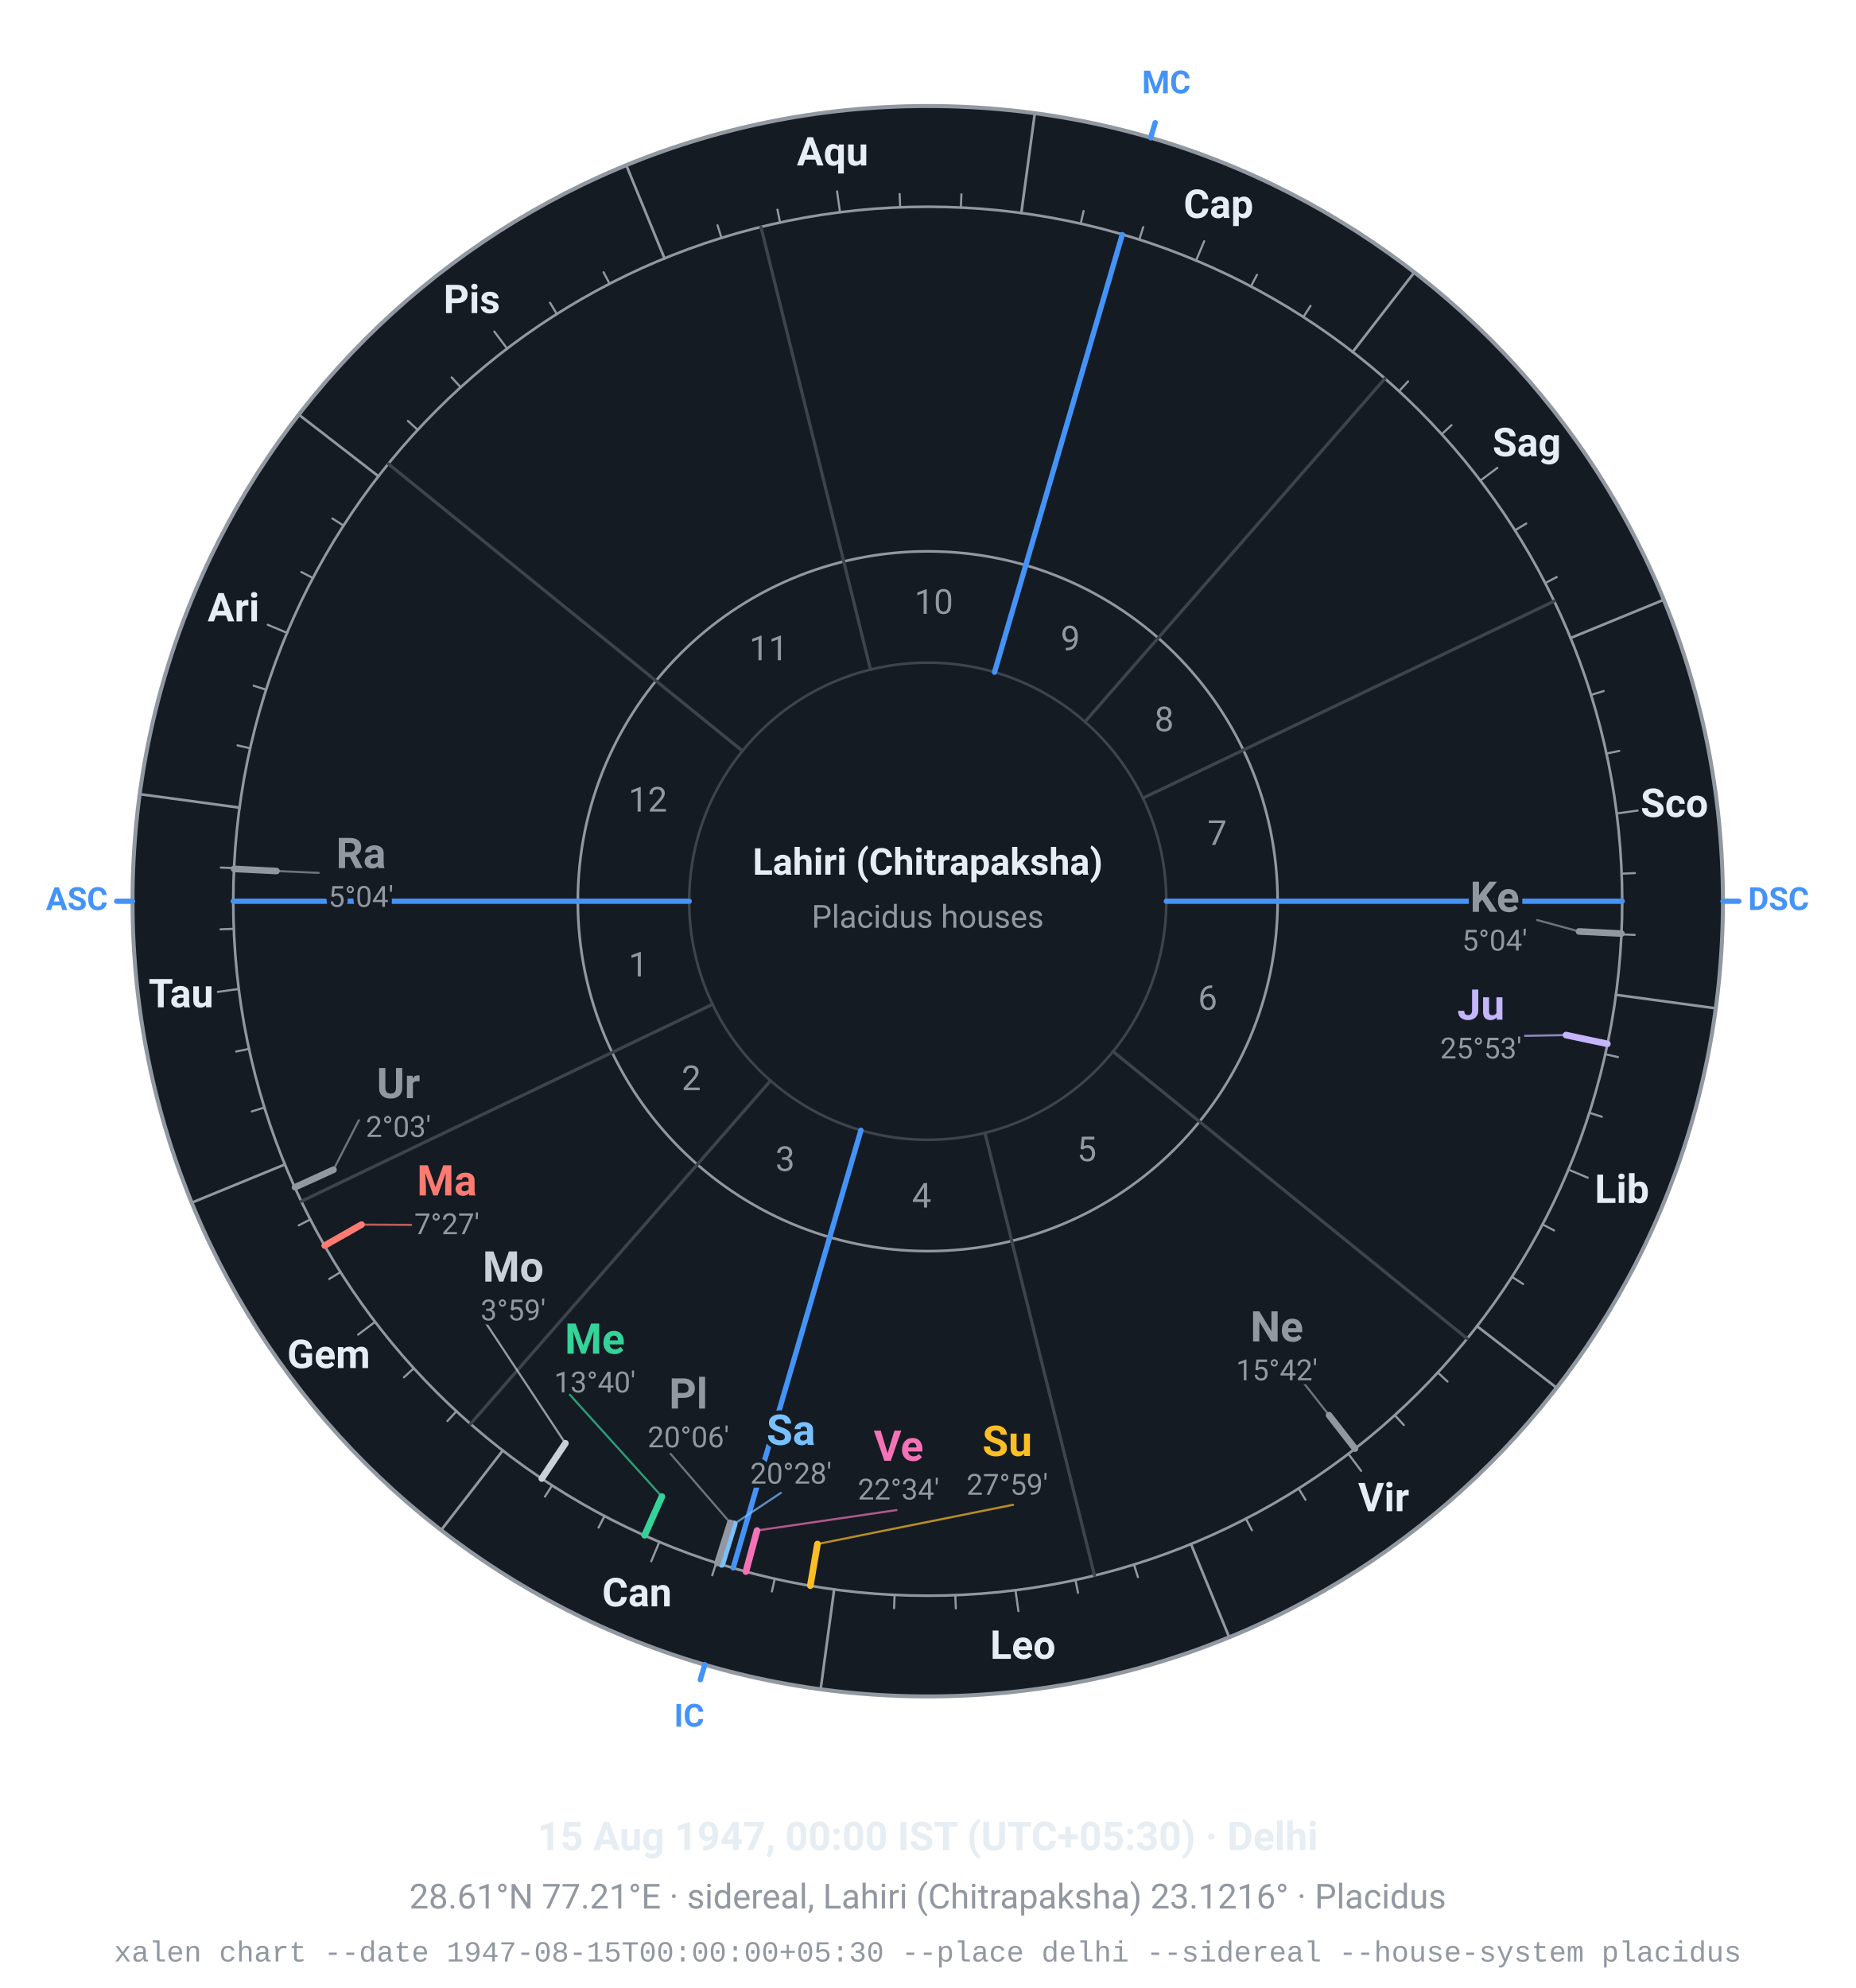
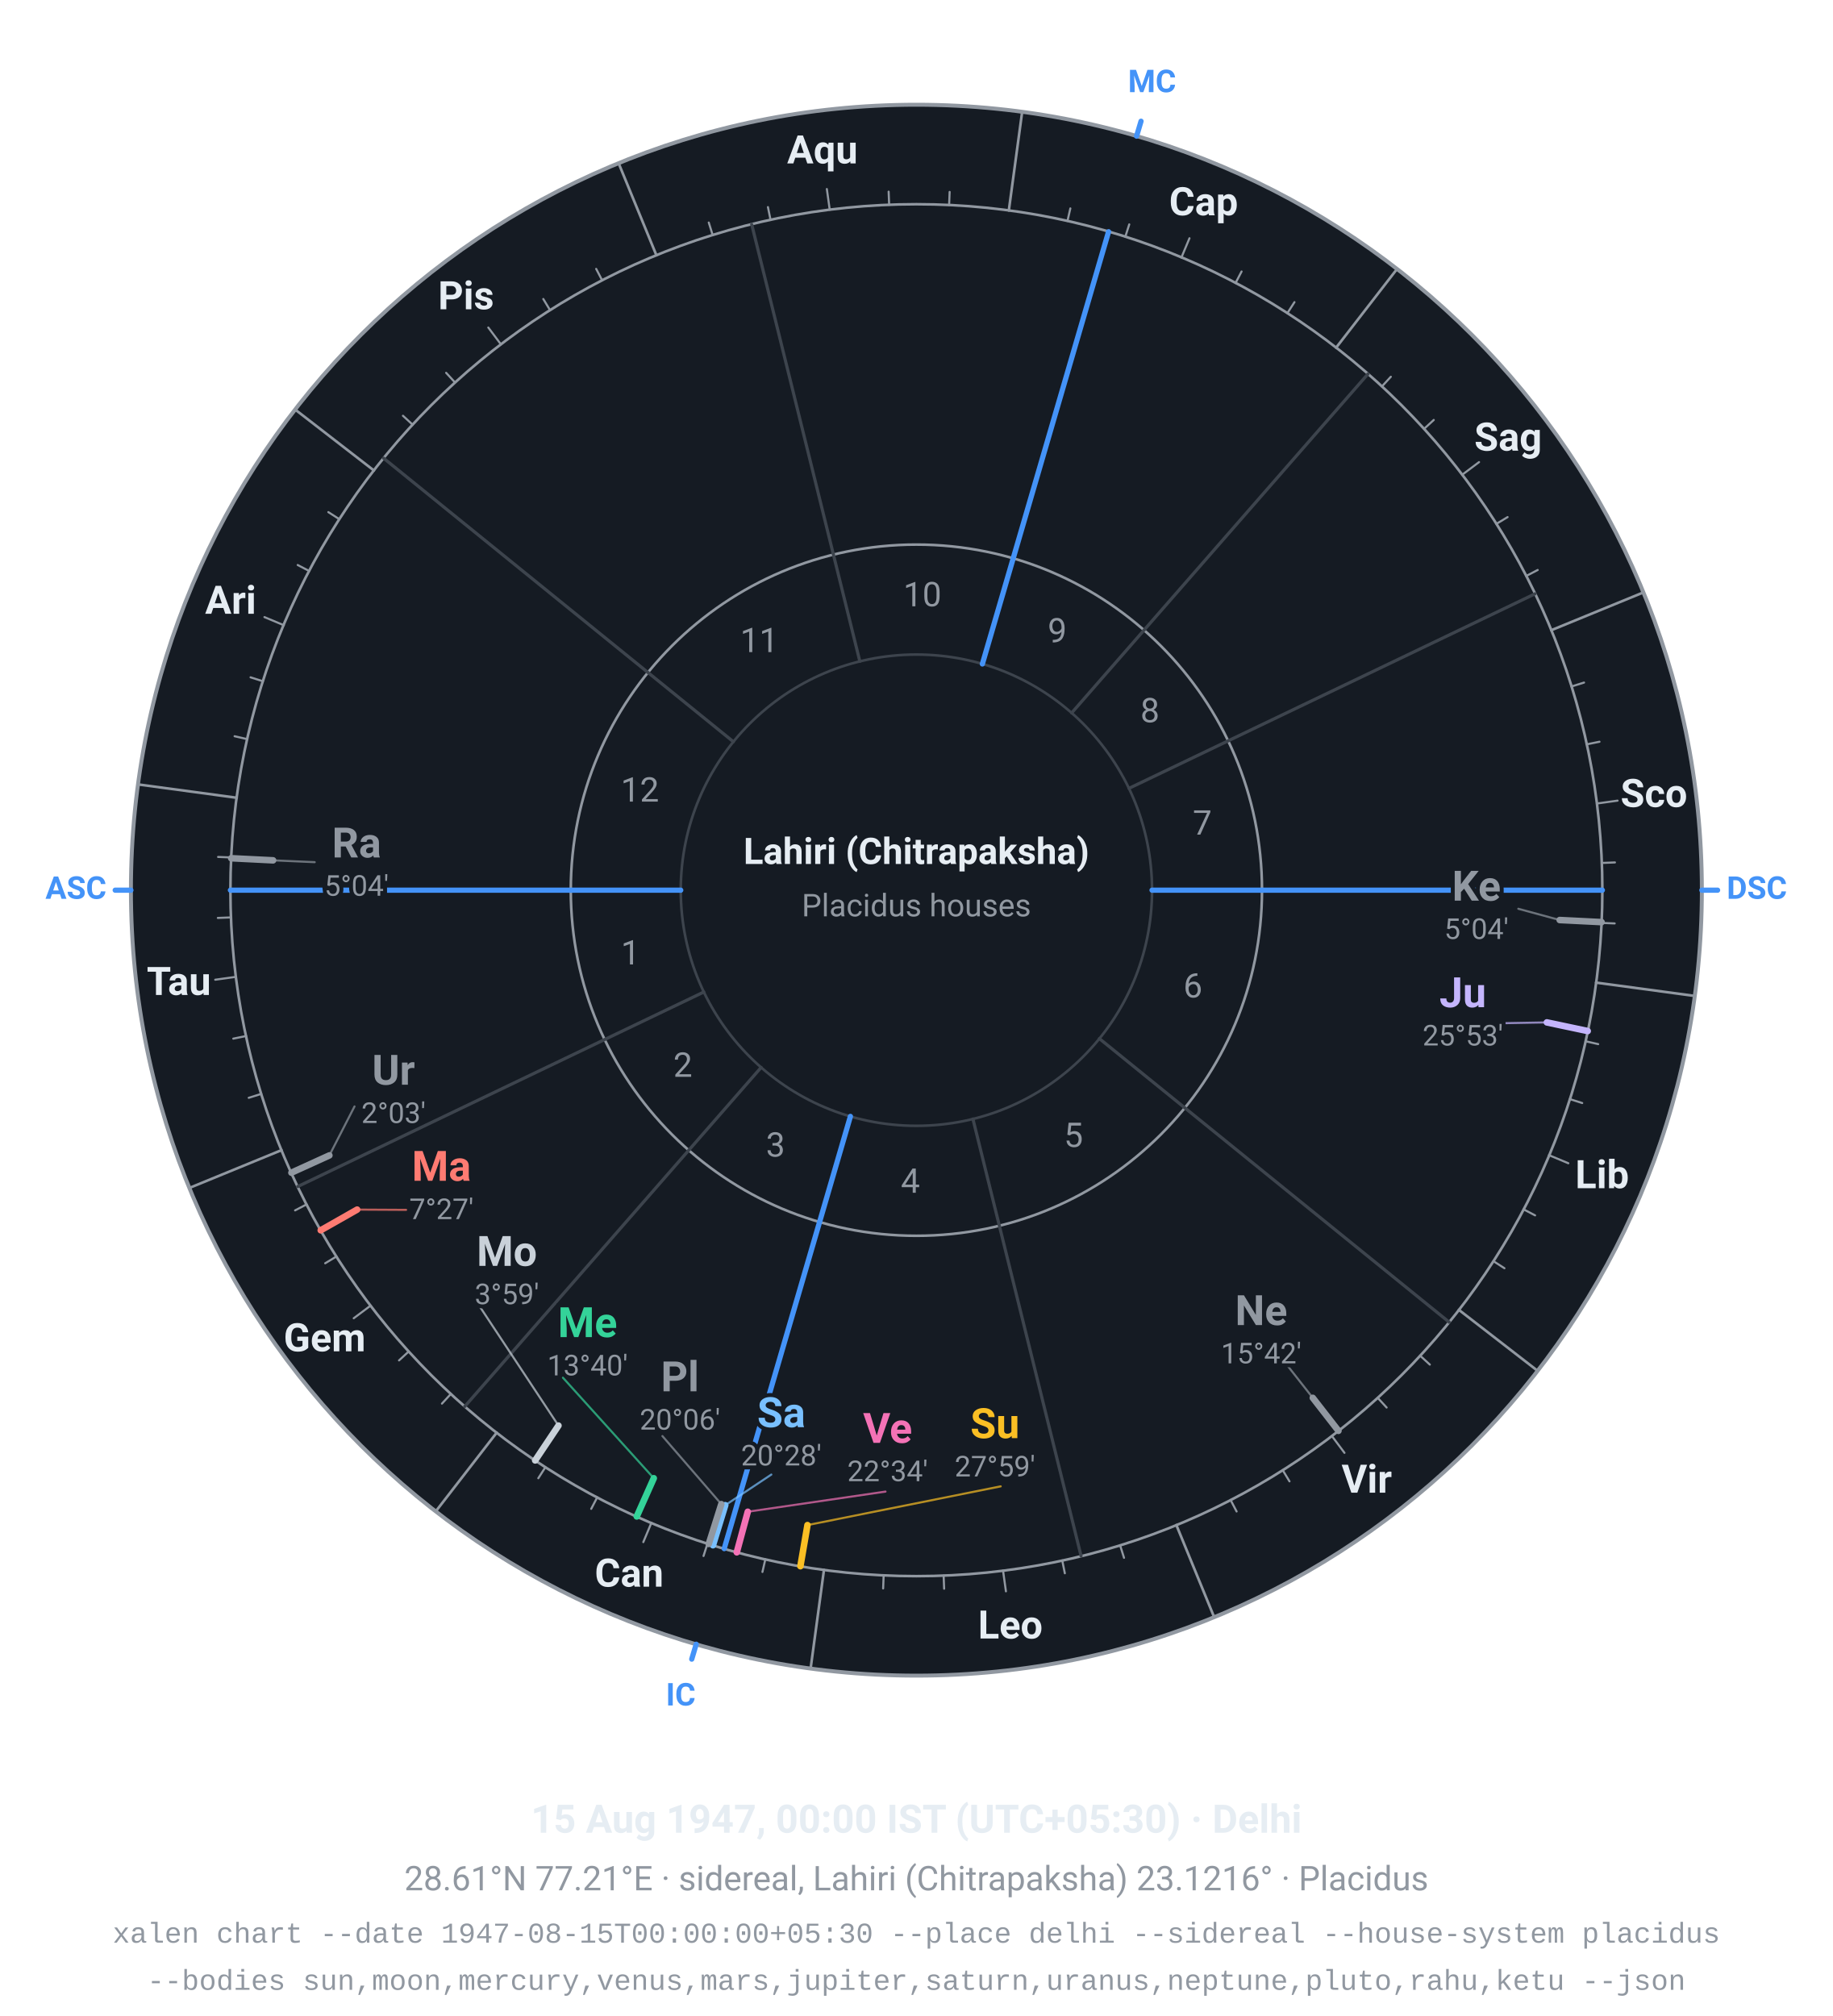
- <svg xmlns="http://www.w3.org/2000/svg" width="700" height="750" viewBox="0 0 700 750" role="img" aria-labelledby="t d">
+ <svg xmlns="http://www.w3.org/2000/svg" width="700" height="770" viewBox="0 0 700 770" role="img" aria-labelledby="t d">
  <g font-family="system-ui, -apple-system, 'Segoe UI', Roboto, 'Helvetica Neue', Arial, sans-serif" fill="none" stroke-linecap="round">
    <circle cx="350" cy="340" r="300" fill="#151b23" stroke="#9198a1" stroke-width="1.5" />
    <circle cx="350" cy="340" r="262" fill="none" stroke="#9198a1" stroke-width="1" />
    <circle cx="350" cy="340" r="132" stroke="#9198a1" stroke-width="1" />
    <circle cx="350" cy="340" r="90" stroke="#3d444d" stroke-width="1" />
    <line x1="142.8" y1="179.7" x2="112.7" y2="156.4" stroke="#9198a1" stroke-width="1" />
    <line x1="129.6" y1="198.3" x2="125.4" y2="195.6" stroke="#9198a1" stroke-width="0.8" />
    <line x1="118.1" y1="218.1" x2="113.7" y2="215.8" stroke="#9198a1" stroke-width="0.8" />
    <line x1="108.4" y1="238.8" x2="101" y2="235.7" stroke="#9198a1" stroke-width="0.8" />
    <line x1="100.4" y1="260.2" x2="95.7" y2="258.7" stroke="#9198a1" stroke-width="0.8" />
    <line x1="94.4" y1="282.3" x2="89.6" y2="281.2" stroke="#9198a1" stroke-width="0.8" />
    <text x="88.1" y="230.3" fill="#e6edf3" stroke="none" font-size="15" font-weight="600" text-anchor="middle" dominant-baseline="middle">Ari</text>
    <line x1="90.4" y1="304.7" x2="52.7" y2="299.6" stroke="#9198a1" stroke-width="1" />
    <line x1="88.3" y1="327.5" x2="83.3" y2="327.3" stroke="#9198a1" stroke-width="0.8" />
    <line x1="88.2" y1="350.4" x2="83.2" y2="350.6" stroke="#9198a1" stroke-width="0.8" />
    <line x1="90.1" y1="373.1" x2="82.2" y2="374.2" stroke="#9198a1" stroke-width="0.8" />
    <line x1="94" y1="395.7" x2="89.1" y2="396.7" stroke="#9198a1" stroke-width="0.8" />
    <line x1="99.8" y1="417.8" x2="95" y2="419.3" stroke="#9198a1" stroke-width="0.8" />
    <text x="68.3" y="375.9" fill="#e6edf3" stroke="none" font-size="15" font-weight="600" text-anchor="middle" dominant-baseline="middle">Tau</text>
    <line x1="107.5" y1="439.3" x2="72.4" y2="453.7" stroke="#9198a1" stroke-width="1" />
    <line x1="117.1" y1="460" x2="112.7" y2="462.3" stroke="#9198a1" stroke-width="0.8" />
    <line x1="128.5" y1="479.9" x2="124.2" y2="482.5" stroke="#9198a1" stroke-width="0.8" />
    <line x1="141.5" y1="498.7" x2="135.1" y2="503.5" stroke="#9198a1" stroke-width="0.8" />
    <line x1="156.1" y1="516.2" x2="152.4" y2="519.6" stroke="#9198a1" stroke-width="0.8" />
    <line x1="172.2" y1="532.4" x2="168.8" y2="536.1" stroke="#9198a1" stroke-width="0.8" />
    <text x="124" y="512" fill="#e6edf3" stroke="none" font-size="15" font-weight="600" text-anchor="middle" dominant-baseline="middle">Gem</text>
    <line x1="189.7" y1="547.2" x2="166.4" y2="577.3" stroke="#9198a1" stroke-width="1" />
    <line x1="208.3" y1="560.4" x2="205.6" y2="564.6" stroke="#9198a1" stroke-width="0.8" />
    <line x1="228.1" y1="571.9" x2="225.8" y2="576.3" stroke="#9198a1" stroke-width="0.8" />
    <line x1="248.8" y1="581.6" x2="245.7" y2="589" stroke="#9198a1" stroke-width="0.8" />
    <line x1="270.2" y1="589.6" x2="268.7" y2="594.3" stroke="#9198a1" stroke-width="0.8" />
    <line x1="292.3" y1="595.6" x2="291.2" y2="600.4" stroke="#9198a1" stroke-width="0.8" />
    <text x="240.3" y="601.9" fill="#e6edf3" stroke="none" font-size="15" font-weight="600" text-anchor="middle" dominant-baseline="middle">Can</text>
    <line x1="314.7" y1="599.6" x2="309.6" y2="637.3" stroke="#9198a1" stroke-width="1" />
    <line x1="337.5" y1="601.7" x2="337.3" y2="606.7" stroke="#9198a1" stroke-width="0.8" />
    <line x1="360.4" y1="601.8" x2="360.6" y2="606.8" stroke="#9198a1" stroke-width="0.8" />
    <line x1="383.1" y1="599.9" x2="384.2" y2="607.8" stroke="#9198a1" stroke-width="0.8" />
    <line x1="405.7" y1="596" x2="406.7" y2="600.9" stroke="#9198a1" stroke-width="0.8" />
    <line x1="427.8" y1="590.2" x2="429.3" y2="595" stroke="#9198a1" stroke-width="0.8" />
    <text x="385.9" y="621.7" fill="#e6edf3" stroke="none" font-size="15" font-weight="600" text-anchor="middle" dominant-baseline="middle">Leo</text>
    <line x1="449.3" y1="582.5" x2="463.7" y2="617.6" stroke="#9198a1" stroke-width="1" />
    <line x1="470" y1="572.9" x2="472.3" y2="577.3" stroke="#9198a1" stroke-width="0.8" />
    <line x1="489.9" y1="561.5" x2="492.5" y2="565.8" stroke="#9198a1" stroke-width="0.8" />
    <line x1="508.7" y1="548.5" x2="513.5" y2="554.9" stroke="#9198a1" stroke-width="0.8" />
    <line x1="526.2" y1="533.9" x2="529.6" y2="537.6" stroke="#9198a1" stroke-width="0.8" />
    <line x1="542.4" y1="517.8" x2="546.1" y2="521.2" stroke="#9198a1" stroke-width="0.8" />
    <text x="522" y="566" fill="#e6edf3" stroke="none" font-size="15" font-weight="600" text-anchor="middle" dominant-baseline="middle">Vir</text>
    <line x1="557.2" y1="500.3" x2="587.3" y2="523.6" stroke="#9198a1" stroke-width="1" />
    <line x1="570.4" y1="481.7" x2="574.6" y2="484.4" stroke="#9198a1" stroke-width="0.8" />
    <line x1="581.9" y1="461.9" x2="586.3" y2="464.2" stroke="#9198a1" stroke-width="0.8" />
    <line x1="591.6" y1="441.2" x2="599" y2="444.3" stroke="#9198a1" stroke-width="0.8" />
    <line x1="599.6" y1="419.8" x2="604.3" y2="421.3" stroke="#9198a1" stroke-width="0.8" />
    <line x1="605.6" y1="397.7" x2="610.4" y2="398.8" stroke="#9198a1" stroke-width="0.8" />
    <text x="611.9" y="449.7" fill="#e6edf3" stroke="none" font-size="15" font-weight="600" text-anchor="middle" dominant-baseline="middle">Lib</text>
    <line x1="609.6" y1="375.3" x2="647.3" y2="380.4" stroke="#9198a1" stroke-width="1" />
    <line x1="611.7" y1="352.5" x2="616.7" y2="352.7" stroke="#9198a1" stroke-width="0.8" />
    <line x1="611.8" y1="329.6" x2="616.8" y2="329.4" stroke="#9198a1" stroke-width="0.8" />
    <line x1="609.9" y1="306.9" x2="617.8" y2="305.8" stroke="#9198a1" stroke-width="0.8" />
    <line x1="606" y1="284.3" x2="610.9" y2="283.3" stroke="#9198a1" stroke-width="0.8" />
    <line x1="600.2" y1="262.2" x2="605" y2="260.7" stroke="#9198a1" stroke-width="0.8" />
    <text x="631.7" y="304.1" fill="#e6edf3" stroke="none" font-size="15" font-weight="600" text-anchor="middle" dominant-baseline="middle">Sco</text>
    <line x1="592.5" y1="240.7" x2="627.6" y2="226.3" stroke="#9198a1" stroke-width="1" />
    <line x1="582.9" y1="220" x2="587.3" y2="217.7" stroke="#9198a1" stroke-width="0.8" />
    <line x1="571.5" y1="200.1" x2="575.8" y2="197.5" stroke="#9198a1" stroke-width="0.8" />
    <line x1="558.5" y1="181.3" x2="564.9" y2="176.5" stroke="#9198a1" stroke-width="0.8" />
    <line x1="543.9" y1="163.8" x2="547.6" y2="160.4" stroke="#9198a1" stroke-width="0.8" />
    <line x1="527.8" y1="147.6" x2="531.2" y2="143.9" stroke="#9198a1" stroke-width="0.8" />
    <text x="576" y="168" fill="#e6edf3" stroke="none" font-size="15" font-weight="600" text-anchor="middle" dominant-baseline="middle">Sag</text>
    <line x1="510.3" y1="132.8" x2="533.6" y2="102.7" stroke="#9198a1" stroke-width="1" />
    <line x1="491.7" y1="119.6" x2="494.4" y2="115.4" stroke="#9198a1" stroke-width="0.8" />
    <line x1="471.9" y1="108.1" x2="474.2" y2="103.7" stroke="#9198a1" stroke-width="0.8" />
    <line x1="451.2" y1="98.4" x2="454.3" y2="91" stroke="#9198a1" stroke-width="0.8" />
    <line x1="429.8" y1="90.4" x2="431.3" y2="85.7" stroke="#9198a1" stroke-width="0.8" />
    <line x1="407.7" y1="84.4" x2="408.8" y2="79.6" stroke="#9198a1" stroke-width="0.8" />
    <text x="459.7" y="78.1" fill="#e6edf3" stroke="none" font-size="15" font-weight="600" text-anchor="middle" dominant-baseline="middle">Cap</text>
    <line x1="385.3" y1="80.4" x2="390.4" y2="42.7" stroke="#9198a1" stroke-width="1" />
    <line x1="362.5" y1="78.3" x2="362.7" y2="73.3" stroke="#9198a1" stroke-width="0.8" />
    <line x1="339.6" y1="78.2" x2="339.4" y2="73.2" stroke="#9198a1" stroke-width="0.8" />
    <line x1="316.9" y1="80.1" x2="315.8" y2="72.2" stroke="#9198a1" stroke-width="0.8" />
    <line x1="294.3" y1="84" x2="293.3" y2="79.1" stroke="#9198a1" stroke-width="0.8" />
    <line x1="272.2" y1="89.8" x2="270.7" y2="85" stroke="#9198a1" stroke-width="0.8" />
    <text x="314.1" y="58.3" fill="#e6edf3" stroke="none" font-size="15" font-weight="600" text-anchor="middle" dominant-baseline="middle">Aqu</text>
    <line x1="250.7" y1="97.5" x2="236.3" y2="62.4" stroke="#9198a1" stroke-width="1" />
    <line x1="230" y1="107.1" x2="227.7" y2="102.7" stroke="#9198a1" stroke-width="0.8" />
    <line x1="210.1" y1="118.5" x2="207.5" y2="114.2" stroke="#9198a1" stroke-width="0.8" />
    <line x1="191.3" y1="131.5" x2="186.5" y2="125.1" stroke="#9198a1" stroke-width="0.8" />
    <line x1="173.8" y1="146.1" x2="170.4" y2="142.4" stroke="#9198a1" stroke-width="0.8" />
    <line x1="157.6" y1="162.2" x2="153.9" y2="158.8" stroke="#9198a1" stroke-width="0.8" />
    <text x="178" y="114" fill="#e6edf3" stroke="none" font-size="15" font-weight="600" text-anchor="middle" dominant-baseline="middle">Pis</text>
    <line x1="260" y1="340" x2="88" y2="340" stroke="#4493f8" stroke-width="2" />
    <text x="240.8" y="364.8" fill="#9198a1" stroke="none" font-size="13" text-anchor="middle" dominant-baseline="middle">1</text>
    <line x1="268.8" y1="378.9" x2="113.7" y2="453.2" stroke="#3d444d" stroke-width="1.2" />
    <text x="260.8" y="407.7" fill="#9198a1" stroke="none" font-size="13" text-anchor="middle" dominant-baseline="middle">2</text>
    <line x1="290.7" y1="407.7" x2="177.5" y2="537.2" stroke="#3d444d" stroke-width="1.2" />
    <text x="296.2" y="438.2" fill="#9198a1" stroke="none" font-size="13" text-anchor="middle" dominant-baseline="middle">3</text>
    <line x1="324.8" y1="426.4" x2="276.6" y2="591.5" stroke="#4493f8" stroke-width="2" />
    <text x="347.7" y="452" fill="#9198a1" stroke="none" font-size="13" text-anchor="middle" dominant-baseline="middle">4</text>
    <line x1="371.6" y1="427.4" x2="412.9" y2="594.3" stroke="#3d444d" stroke-width="1.2" />
    <text x="410" y="434.5" fill="#9198a1" stroke="none" font-size="13" text-anchor="middle" dominant-baseline="middle">5</text>
    <line x1="419.9" y1="396.7" x2="553.5" y2="505" stroke="#3d444d" stroke-width="1.2" />
    <text x="455.6" y="377.4" fill="#9198a1" stroke="none" font-size="13" text-anchor="middle" dominant-baseline="middle">6</text>
    <line x1="440" y1="340" x2="612" y2="340" stroke="#4493f8" stroke-width="2" />
    <text x="459.2" y="315.2" fill="#9198a1" stroke="none" font-size="13" text-anchor="middle" dominant-baseline="middle">7</text>
    <line x1="431.2" y1="301.1" x2="586.3" y2="226.8" stroke="#3d444d" stroke-width="1.2" />
    <text x="439.2" y="272.3" fill="#9198a1" stroke="none" font-size="13" text-anchor="middle" dominant-baseline="middle">8</text>
    <line x1="409.3" y1="272.3" x2="522.5" y2="142.8" stroke="#3d444d" stroke-width="1.2" />
    <text x="403.8" y="241.8" fill="#9198a1" stroke="none" font-size="13" text-anchor="middle" dominant-baseline="middle">9</text>
    <line x1="375.2" y1="253.6" x2="423.4" y2="88.5" stroke="#4493f8" stroke-width="2" />
    <text x="352.3" y="228" fill="#9198a1" stroke="none" font-size="13" text-anchor="middle" dominant-baseline="middle">10</text>
    <line x1="328.4" y1="252.6" x2="287.1" y2="85.7" stroke="#3d444d" stroke-width="1.2" />
    <text x="290" y="245.5" fill="#9198a1" stroke="none" font-size="13" text-anchor="middle" dominant-baseline="middle">11</text>
    <line x1="280.1" y1="283.3" x2="146.5" y2="175" stroke="#3d444d" stroke-width="1.2" />
    <text x="244.4" y="302.6" fill="#9198a1" stroke="none" font-size="13" text-anchor="middle" dominant-baseline="middle">12</text>
    <line x1="50" y1="340" x2="44" y2="340" stroke="#4493f8" stroke-width="2" />
    <text x="29" y="340" fill="#4493f8" stroke="none" font-size="12" font-weight="700" text-anchor="middle" dominant-baseline="middle">ASC</text>
    <line x1="434.1" y1="52" x2="435.8" y2="46.3" stroke="#4493f8" stroke-width="2" />
    <text x="440" y="31.9" fill="#4493f8" stroke="none" font-size="12" font-weight="700" text-anchor="middle" dominant-baseline="middle">MC</text>
    <line x1="650" y1="340" x2="656" y2="340" stroke="#4493f8" stroke-width="2" />
    <text x="671" y="340" fill="#4493f8" stroke="none" font-size="12" font-weight="700" text-anchor="middle" dominant-baseline="middle">DSC</text>
    <line x1="265.9" y1="628" x2="264.2" y2="633.7" stroke="#4493f8" stroke-width="2" />
    <text x="260" y="648.1" fill="#4493f8" stroke="none" font-size="12" font-weight="700" text-anchor="middle" dominant-baseline="middle">IC</text>
    <line x1="305.7" y1="598.2" x2="308.4" y2="582.5" stroke="#fbbf24" stroke-width="2.5" />
    <line x1="308.4" y1="582.5" x2="382.2" y2="567.7" stroke="#fbbf24" stroke-width="0.8" opacity="0.7" />
    <text x="380" y="544.9" fill="#fbbf24" font-size="16" font-weight="700" text-anchor="middle" dominant-baseline="middle" paint-order="stroke" stroke="#151b23" stroke-width="3">Su</text>
    <text x="380" y="560.9" fill="#9198a1" font-size="11" text-anchor="middle" dominant-baseline="middle" paint-order="stroke" stroke="#151b23" stroke-width="3">27°59′</text>
    <line x1="204.4" y1="557.8" x2="213.3" y2="544.5" stroke="#c9d1d9" stroke-width="2.5" />
    <line x1="213.3" y1="544.5" x2="181.9" y2="497" stroke="#c9d1d9" stroke-width="0.8" opacity="0.7" />
    <text x="193.6" y="479.1" fill="#c9d1d9" font-size="16" font-weight="700" text-anchor="middle" dominant-baseline="middle" paint-order="stroke" stroke="#151b23" stroke-width="3">Mo</text>
    <text x="193.6" y="495.1" fill="#9198a1" font-size="11" text-anchor="middle" dominant-baseline="middle" paint-order="stroke" stroke="#151b23" stroke-width="3">3°59′</text>
    <line x1="243.2" y1="579.2" x2="249.7" y2="564.6" stroke="#34d399" stroke-width="2.5" />
    <line x1="249.7" y1="564.6" x2="215" y2="526.2" stroke="#34d399" stroke-width="0.8" opacity="0.7" />
    <text x="224.4" y="506.3" fill="#34d399" font-size="16" font-weight="700" text-anchor="middle" dominant-baseline="middle" paint-order="stroke" stroke="#151b23" stroke-width="3">Me</text>
    <text x="224.4" y="522.3" fill="#9198a1" font-size="11" text-anchor="middle" dominant-baseline="middle" paint-order="stroke" stroke="#151b23" stroke-width="3">13°40′</text>
    <line x1="281.4" y1="592.9" x2="285.6" y2="577.4" stroke="#f472b6" stroke-width="2.5" />
    <line x1="285.6" y1="577.4" x2="338.2" y2="569.7" stroke="#f472b6" stroke-width="0.8" opacity="0.7" />
    <text x="339" y="546.7" fill="#f472b6" font-size="16" font-weight="700" text-anchor="middle" dominant-baseline="middle" paint-order="stroke" stroke="#151b23" stroke-width="3">Ve</text>
    <text x="339" y="562.7" fill="#9198a1" font-size="11" text-anchor="middle" dominant-baseline="middle" paint-order="stroke" stroke="#151b23" stroke-width="3">22°34′</text>
    <line x1="122.5" y1="469.9" x2="136.4" y2="462" stroke="#ff7b72" stroke-width="2.5" />
    <line x1="136.4" y1="462" x2="155.1" y2="462.1" stroke="#ff7b72" stroke-width="0.8" opacity="0.7" />
    <text x="168.6" y="446.6" fill="#ff7b72" font-size="16" font-weight="700" text-anchor="middle" dominant-baseline="middle" paint-order="stroke" stroke="#151b23" stroke-width="3">Ma</text>
    <text x="168.6" y="462.6" fill="#9198a1" font-size="11" text-anchor="middle" dominant-baseline="middle" paint-order="stroke" stroke="#151b23" stroke-width="3">7°27′</text>
    <line x1="606.4" y1="393.8" x2="590.8" y2="390.5" stroke="#c4b5fd" stroke-width="2.5" />
    <line x1="590.8" y1="390.5" x2="574.3" y2="390.8" stroke="#c4b5fd" stroke-width="0.8" opacity="0.7" />
    <text x="558.7" y="380.3" fill="#c4b5fd" font-size="16" font-weight="700" text-anchor="middle" dominant-baseline="middle" paint-order="stroke" stroke="#151b23" stroke-width="3">Ju</text>
    <text x="558.7" y="396.3" fill="#9198a1" font-size="11" text-anchor="middle" dominant-baseline="middle" paint-order="stroke" stroke="#151b23" stroke-width="3">25°53′</text>
    <line x1="272.3" y1="590.2" x2="277" y2="574.9" stroke="#79c0ff" stroke-width="2.5" />
    <line x1="277" y1="574.9" x2="294.6" y2="563.2" stroke="#79c0ff" stroke-width="0.8" opacity="0.7" />
    <text x="298.4" y="540.7" fill="#79c0ff" font-size="16" font-weight="700" text-anchor="middle" dominant-baseline="middle" paint-order="stroke" stroke="#151b23" stroke-width="3">Sa</text>
    <text x="298.4" y="556.7" fill="#9198a1" font-size="11" text-anchor="middle" dominant-baseline="middle" paint-order="stroke" stroke="#151b23" stroke-width="3">20°28′</text>
    <line x1="111.3" y1="447.9" x2="125.8" y2="441.3" stroke="#9198a1" stroke-width="2.5" />
    <line x1="125.8" y1="441.3" x2="135.4" y2="422.6" stroke="#9198a1" stroke-width="0.8" opacity="0.7" />
    <text x="150.3" y="409.9" fill="#9198a1" font-size="16" font-weight="700" text-anchor="middle" dominant-baseline="middle" paint-order="stroke" stroke="#151b23" stroke-width="3">Ur</text>
    <text x="150.3" y="425.9" fill="#9198a1" font-size="11" text-anchor="middle" dominant-baseline="middle" paint-order="stroke" stroke="#151b23" stroke-width="3">2°03′</text>
    <line x1="511.2" y1="546.5" x2="501.4" y2="533.9" stroke="#9198a1" stroke-width="2.5" />
    <line x1="501.4" y1="533.9" x2="491.5" y2="521.3" stroke="#9198a1" stroke-width="0.8" opacity="0.7" />
    <text x="481.7" y="501.7" fill="#9198a1" font-size="16" font-weight="700" text-anchor="middle" dominant-baseline="middle" paint-order="stroke" stroke="#151b23" stroke-width="3">Ne</text>
    <text x="481.7" y="517.7" fill="#9198a1" font-size="11" text-anchor="middle" dominant-baseline="middle" paint-order="stroke" stroke="#151b23" stroke-width="3">15°42′</text>
    <line x1="270.7" y1="589.7" x2="275.5" y2="574.5" stroke="#9198a1" stroke-width="2.5" />
    <line x1="275.5" y1="574.5" x2="253" y2="548.5" stroke="#9198a1" stroke-width="0.8" opacity="0.7" />
    <text x="259.7" y="527" fill="#9198a1" font-size="16" font-weight="700" text-anchor="middle" dominant-baseline="middle" paint-order="stroke" stroke="#151b23" stroke-width="3">Pl</text>
    <text x="259.7" y="543" fill="#9198a1" font-size="11" text-anchor="middle" dominant-baseline="middle" paint-order="stroke" stroke="#151b23" stroke-width="3">20°06′</text>
    <line x1="88.3" y1="327.8" x2="104.3" y2="328.6" stroke="#9198a1" stroke-width="2.5" />
    <line x1="104.3" y1="328.6" x2="120.2" y2="329.3" stroke="#9198a1" stroke-width="0.8" opacity="0.7" />
    <text x="136.2" y="323.1" fill="#9198a1" font-size="16" font-weight="700" text-anchor="middle" dominant-baseline="middle" paint-order="stroke" stroke="#151b23" stroke-width="3">Ra</text>
    <text x="136.2" y="339.1" fill="#9198a1" font-size="11" text-anchor="middle" dominant-baseline="middle" paint-order="stroke" stroke="#151b23" stroke-width="3">5°04′</text>
    <line x1="611.7" y1="352.2" x2="595.7" y2="351.4" stroke="#9198a1" stroke-width="2.5" />
    <line x1="595.7" y1="351.4" x2="579.9" y2="347.1" stroke="#9198a1" stroke-width="0.8" opacity="0.7" />
    <text x="563.9" y="339.6" fill="#9198a1" font-size="16" font-weight="700" text-anchor="middle" dominant-baseline="middle" paint-order="stroke" stroke="#151b23" stroke-width="3">Ke</text>
    <text x="563.9" y="355.6" fill="#9198a1" font-size="11" text-anchor="middle" dominant-baseline="middle" paint-order="stroke" stroke="#151b23" stroke-width="3">5°04′</text>
    <text x="350" y="330" fill="#e6edf3" stroke="none" font-size="14" font-weight="600" text-anchor="middle">Lahiri (Chitrapaksha)</text>
    <text x="350" y="350" fill="#9198a1" stroke="none" font-size="12" text-anchor="middle">Placidus houses</text>
-     <text x="350" y="698" fill="#e6edf3" stroke="none" font-size="15" font-weight="600" text-anchor="middle">15 Aug 1947, 00:00 IST (UTC+05:30) · Delhi</text>
-     <text x="350" y="720" fill="#9198a1" stroke="none" font-size="13" text-anchor="middle">28.61°N 77.21°E · sidereal, Lahiri (Chitrapaksha) 23.1216° · Placidus</text>
-     <text x="350" y="740" fill="#9198a1" stroke="none" font-size="11" text-anchor="middle" font-family="ui-monospace, SFMono-Regular, Menlo, Consolas, 'Liberation Mono', 'DejaVu Sans Mono', monospace">xalen chart --date 1947-08-15T00:00:00+05:30 --place delhi --sidereal --house-system placidus</text>
+     <text x="350" y="700" fill="#e6edf3" stroke="none" font-size="15" font-weight="600" text-anchor="middle">15 Aug 1947, 00:00 IST (UTC+05:30) · Delhi</text>
+     <text x="350" y="722" fill="#9198a1" stroke="none" font-size="13" text-anchor="middle">28.61°N 77.21°E · sidereal, Lahiri (Chitrapaksha) 23.1216° · Placidus</text>
+     <text x="350" y="742" fill="#9198a1" stroke="none" font-size="11" text-anchor="middle" font-family="ui-monospace, SFMono-Regular, Menlo, Consolas, 'Liberation Mono', 'DejaVu Sans Mono', monospace">xalen chart --date 1947-08-15T00:00:00+05:30 --place delhi --sidereal --house-system placidus</text>
+     <text x="350" y="760" fill="#9198a1" stroke="none" font-size="11" text-anchor="middle" font-family="ui-monospace, SFMono-Regular, Menlo, Consolas, 'Liberation Mono', 'DejaVu Sans Mono', monospace">--bodies sun,moon,mercury,venus,mars,jupiter,saturn,uranus,neptune,pluto,rahu,ketu --json</text>
  </g>
</svg>
